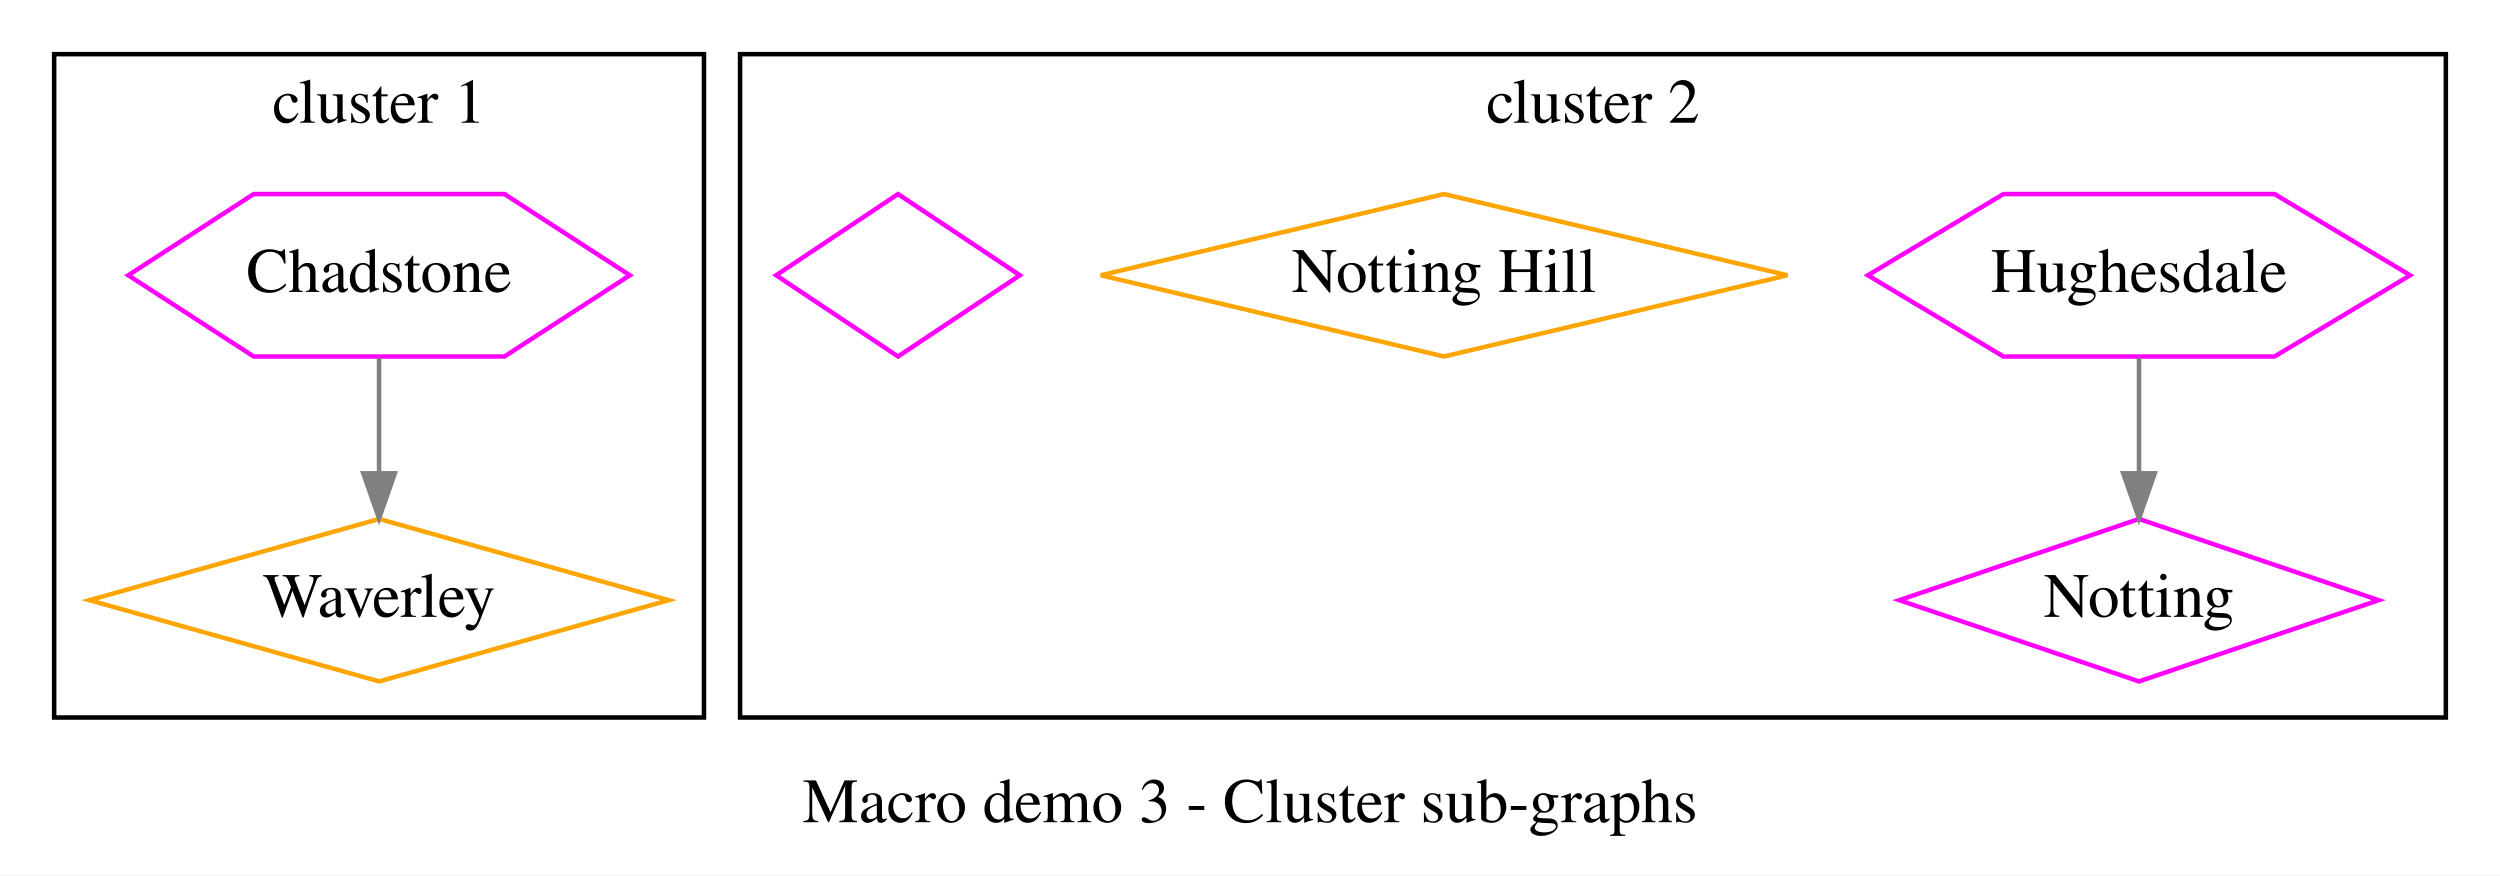
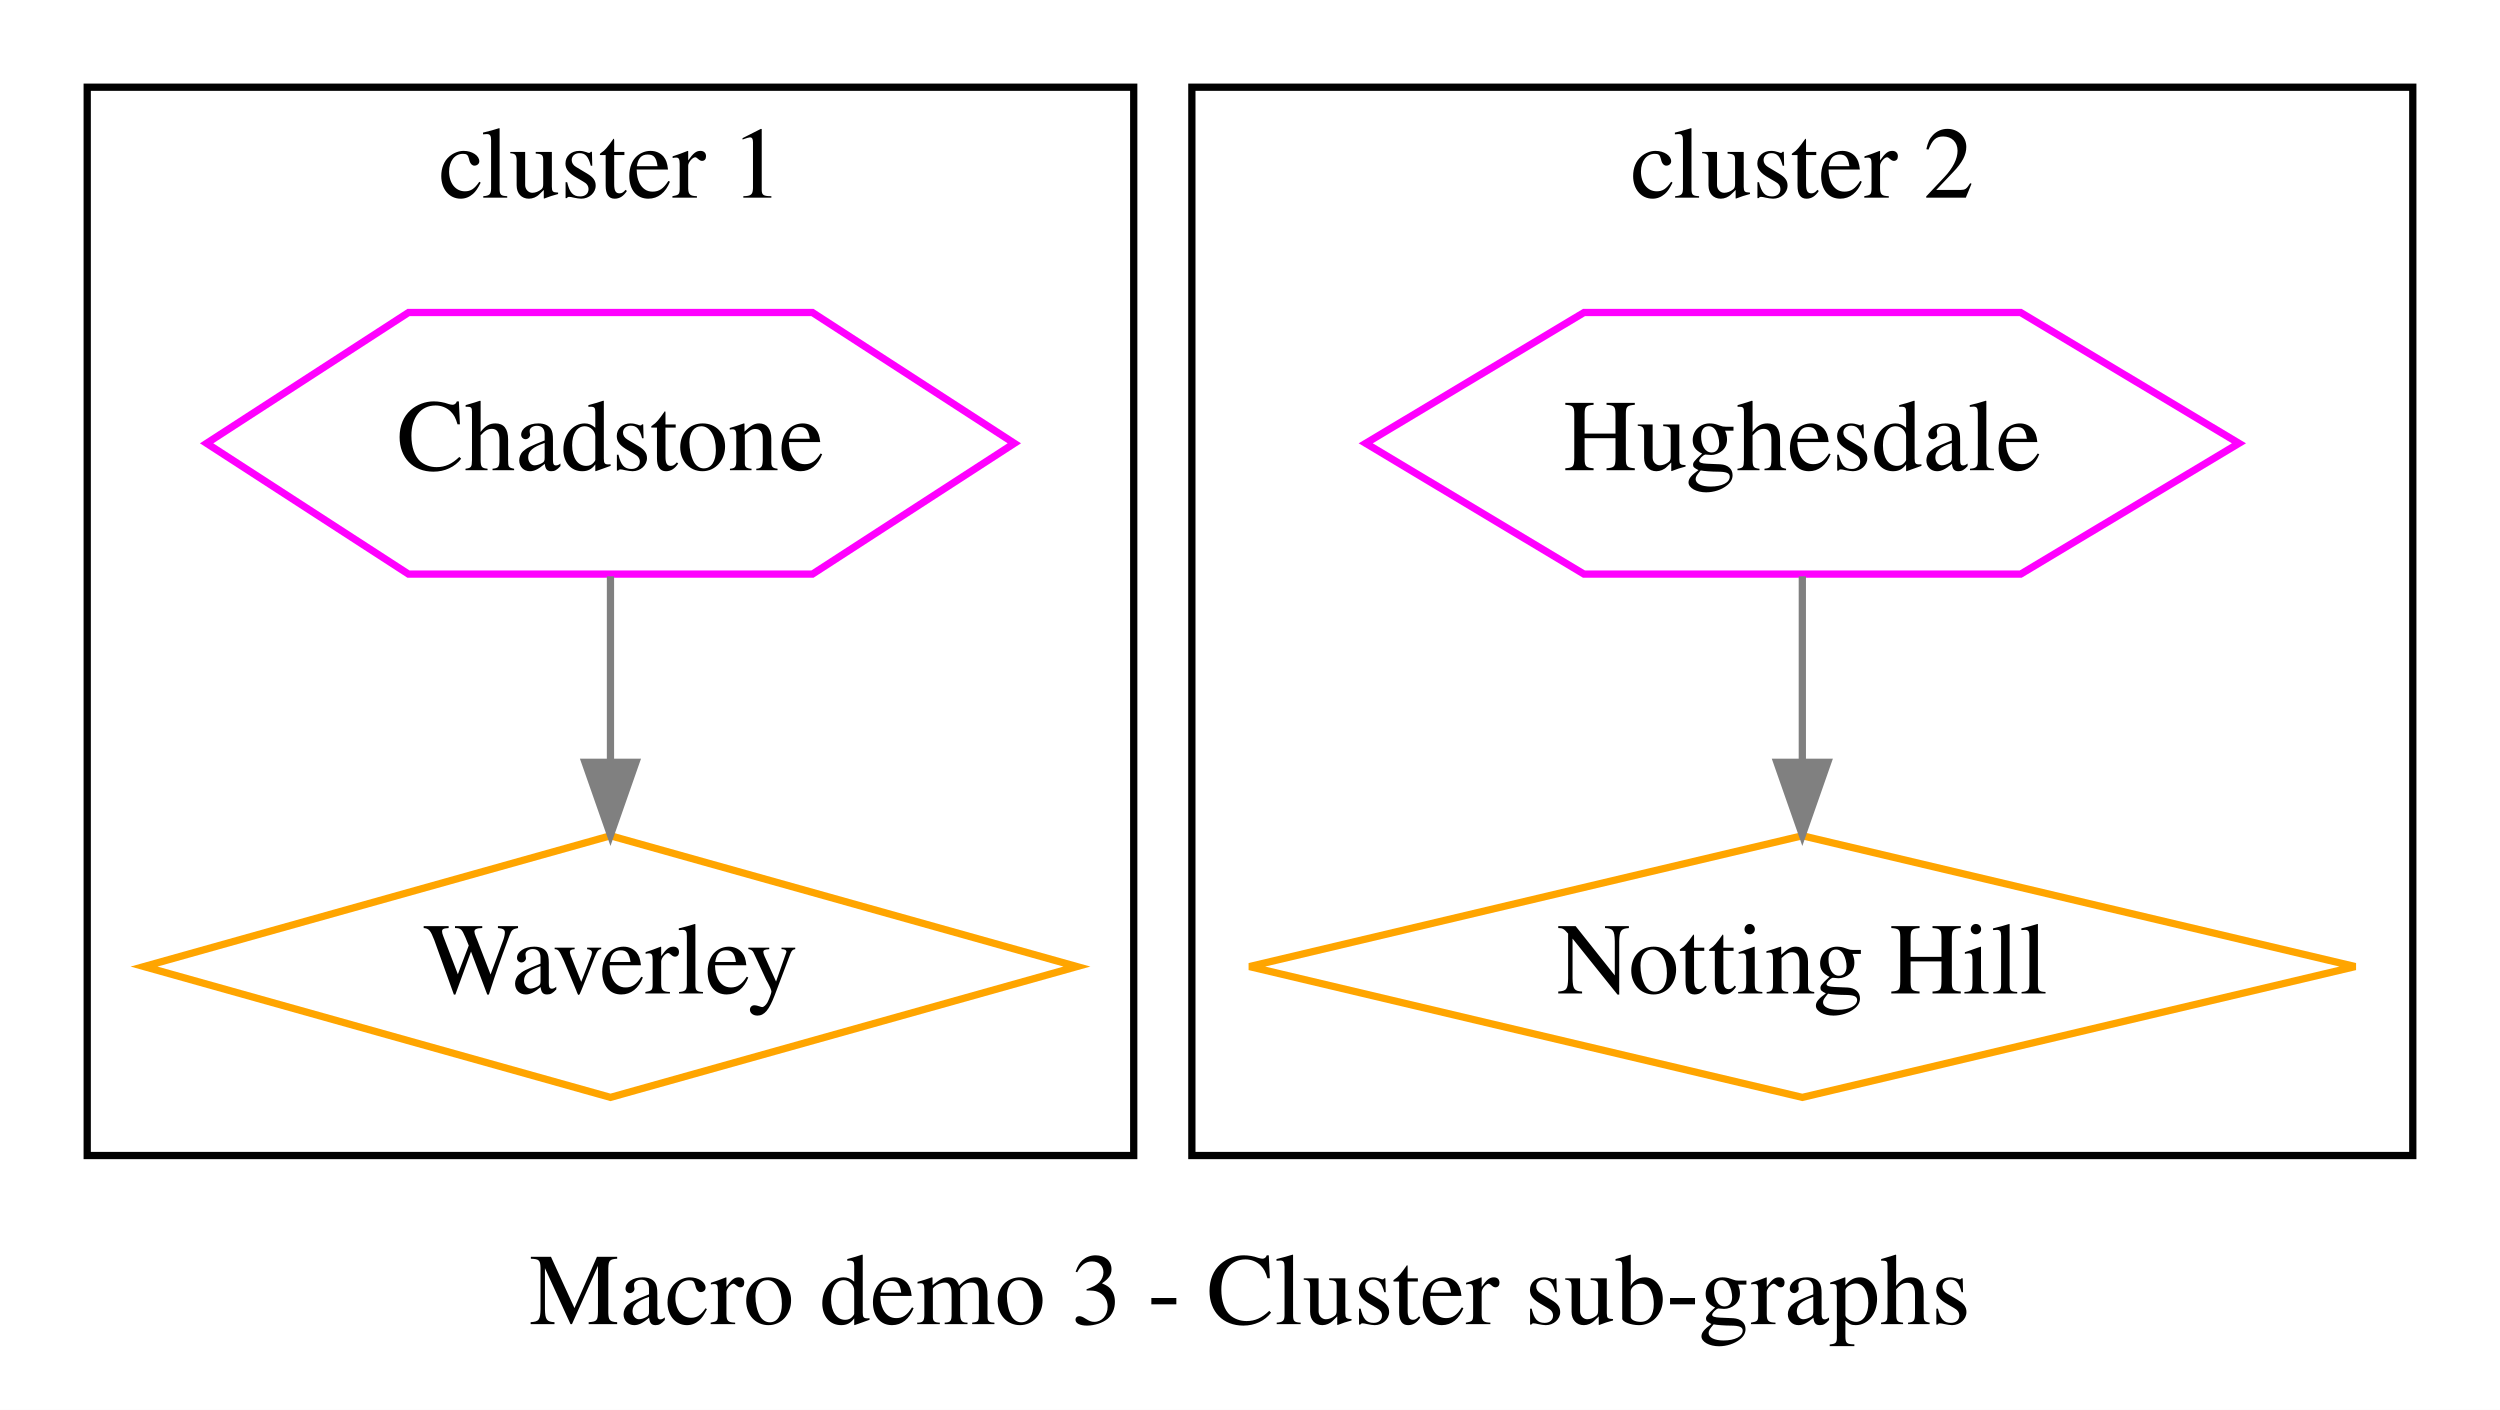
- <svg xmlns="http://www.w3.org/2000/svg" width="554pt" height="194pt" viewBox="0.00 0.00 554.00 194.00">
+ <svg xmlns="http://www.w3.org/2000/svg" width="344pt" height="194pt" viewBox="0.00 0.00 344.00 194.00">
  <g id="graph0" class="graph" transform="scale(1 1) rotate(0) translate(4 190)">
-     <polygon fill="white" stroke="none" points="-4,4 -4,-190 550,-190 550,4 -4,4" />
-     <text text-anchor="middle" x="273" y="-7.8" font-family="Times,serif" font-size="14.00">Macro demo 3 - Cluster sub-graphs</text>
+     <polygon fill="white" stroke="none" points="-4,4 -4,-190 340,-190 340,4 -4,4" />
+     <text text-anchor="middle" x="168" y="-7.8" font-family="Times,serif" font-size="14.00">Macro demo 3 - Cluster sub-graphs</text>
    <g id="clust1" class="cluster">
      <polygon fill="none" stroke="black" points="8,-31 8,-178 152,-178 152,-31 8,-31" />
      <text text-anchor="middle" x="80" y="-162.8" font-family="Times,serif" font-size="14.00">cluster 1</text>
    </g>
    <g id="clust2" class="cluster">
-       <polygon fill="none" stroke="black" points="160,-31 160,-178 538,-178 538,-31 160,-31" />
-       <text text-anchor="middle" x="349" y="-162.8" font-family="Times,serif" font-size="14.00">cluster 2</text>
+       <polygon fill="none" stroke="black" points="160,-31 160,-178 328,-178 328,-31 160,-31" />
+       <text text-anchor="middle" x="244" y="-162.8" font-family="Times,serif" font-size="14.00">cluster 2</text>
    </g>
    <g id="node1" class="node">
      <polygon fill="none" stroke="magenta" points="135.572,-129 107.786,-147 52.214,-147 24.428,-129 52.214,-111 107.786,-111 135.572,-129" />
      <text text-anchor="middle" x="80" y="-125.3" font-family="Times,serif" font-size="14.00">Chadstone</text>
    </g>
    <g id="node2" class="node">
      <polygon fill="none" stroke="orange" points="80,-75 15.818,-57 80,-39 144.182,-57 80,-75" />
      <text text-anchor="middle" x="80" y="-53.3" font-family="Times,serif" font-size="14.00">Waverley</text>
    </g>
    <g id="edge1" class="edge">
      <path fill="none" stroke="grey" d="M80,-110.697C80,-102.983 80,-93.713 80,-85.112" />
      <polygon fill="grey" stroke="grey" points="83.5,-85.104 80,-75.104 76.5,-85.104 83.5,-85.104" />
    </g>
    <g id="node3" class="node">
-       <polygon fill="none" stroke="magenta" points="530.078,-129 500.039,-147 439.961,-147 409.922,-129 439.961,-111 500.039,-111 530.078,-129" />
-       <text text-anchor="middle" x="470" y="-125.3" font-family="Times,serif" font-size="14.00">Hughesdale</text>
+       <polygon fill="none" stroke="magenta" points="304.078,-129 274.039,-147 213.961,-147 183.922,-129 213.961,-111 274.039,-111 304.078,-129" />
+       <text text-anchor="middle" x="244" y="-125.3" font-family="Times,serif" font-size="14.00">Hughesdale</text>
    </g>
-     <g id="node5" class="node">
-       <polygon fill="none" stroke="magenta" points="470,-75 416.877,-57 470,-39 523.123,-57 470,-75" />
-       <text text-anchor="middle" x="470" y="-53.3" font-family="Times,serif" font-size="14.00">Notting</text>
+     <g id="node4" class="node">
+       <polygon fill="none" stroke="orange" points="244,-75 167.919,-57 244,-39 320.081,-57 244,-75" />
+       <text text-anchor="middle" x="244" y="-53.3" font-family="Times,serif" font-size="14.00">Notting Hill</text>
    </g>
    <g id="edge2" class="edge">
-       <path fill="none" stroke="grey" d="M470,-110.697C470,-102.983 470,-93.713 470,-85.112" />
-       <polygon fill="grey" stroke="grey" points="473.5,-85.104 470,-75.104 466.5,-85.104 473.5,-85.104" />
-     </g>
-     <g id="node4" class="node">
-       <polygon fill="none" stroke="orange" points="316,-147 239.919,-129 316,-111 392.081,-129 316,-147" />
-       <text text-anchor="middle" x="316" y="-125.3" font-family="Times,serif" font-size="14.00">Notting Hill</text>
-     </g>
-     <g id="node6" class="node">
-       <polygon fill="none" stroke="magenta" points="195,-147 168,-129 195,-111 222,-129 195,-147" />
+       <path fill="none" stroke="grey" d="M244,-110.697C244,-102.983 244,-93.713 244,-85.112" />
+       <polygon fill="grey" stroke="grey" points="247.5,-85.104 244,-75.104 240.5,-85.104 247.5,-85.104" />
    </g>
  </g>
</svg>
